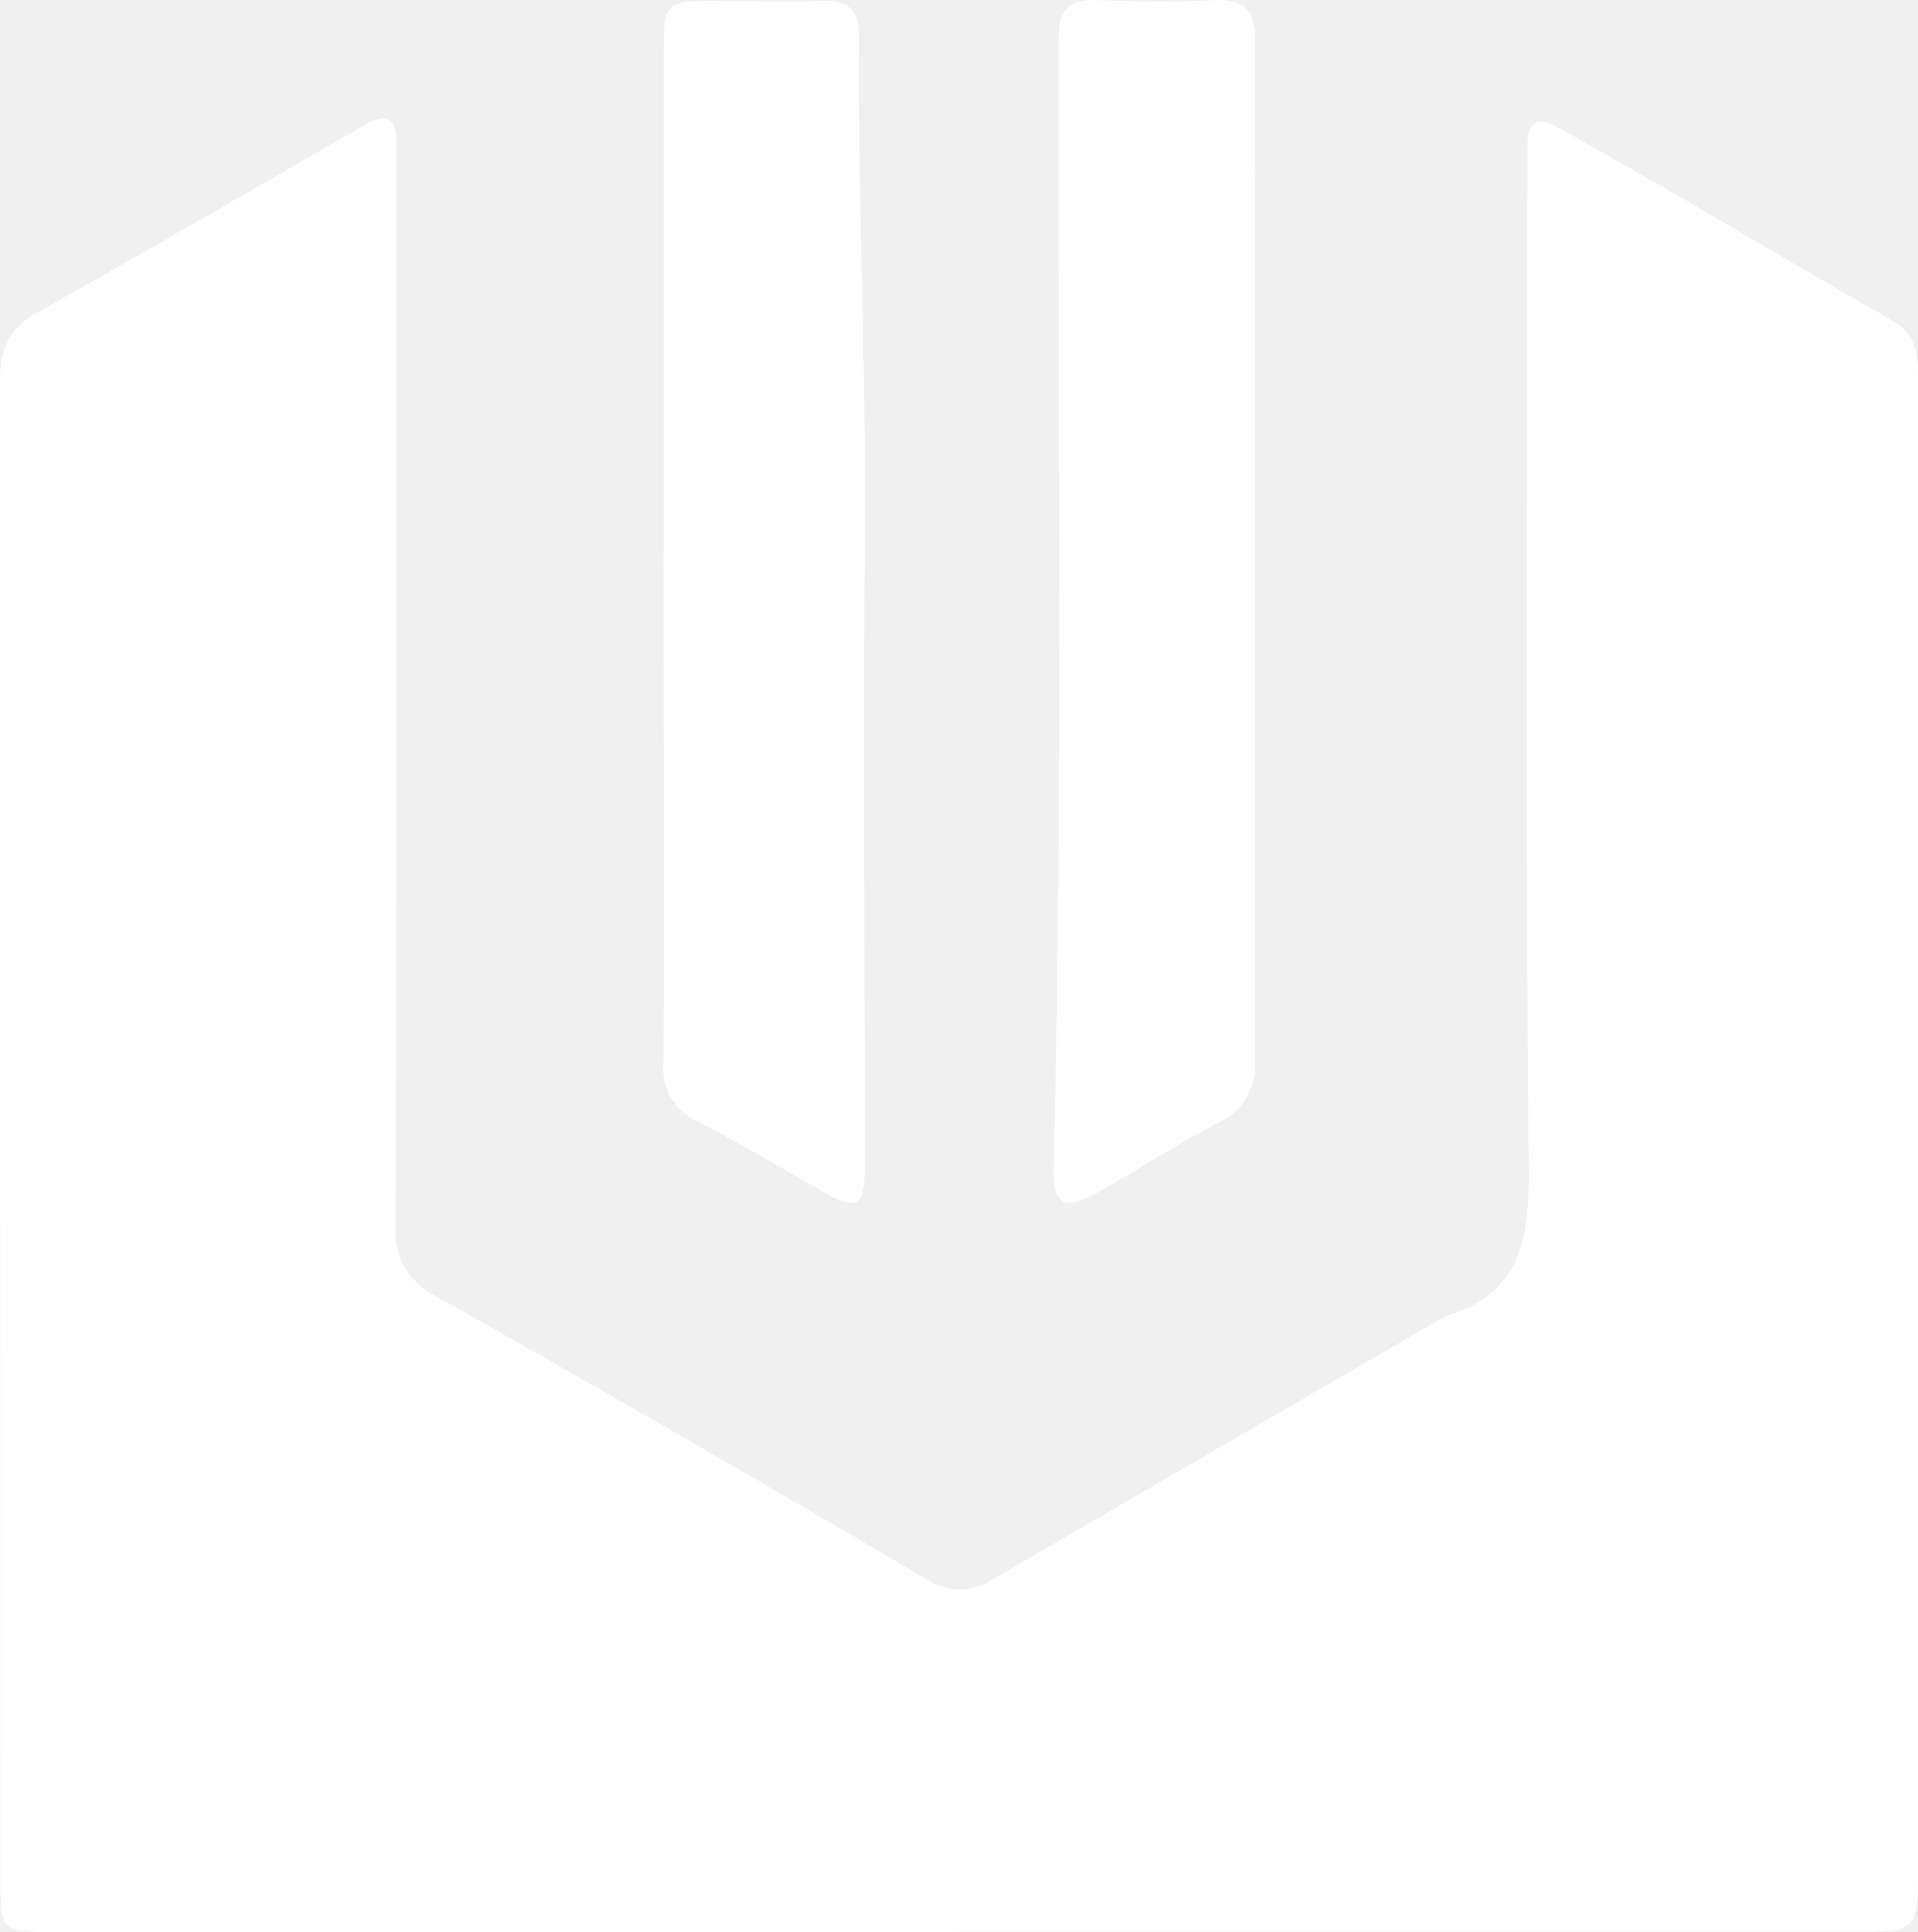
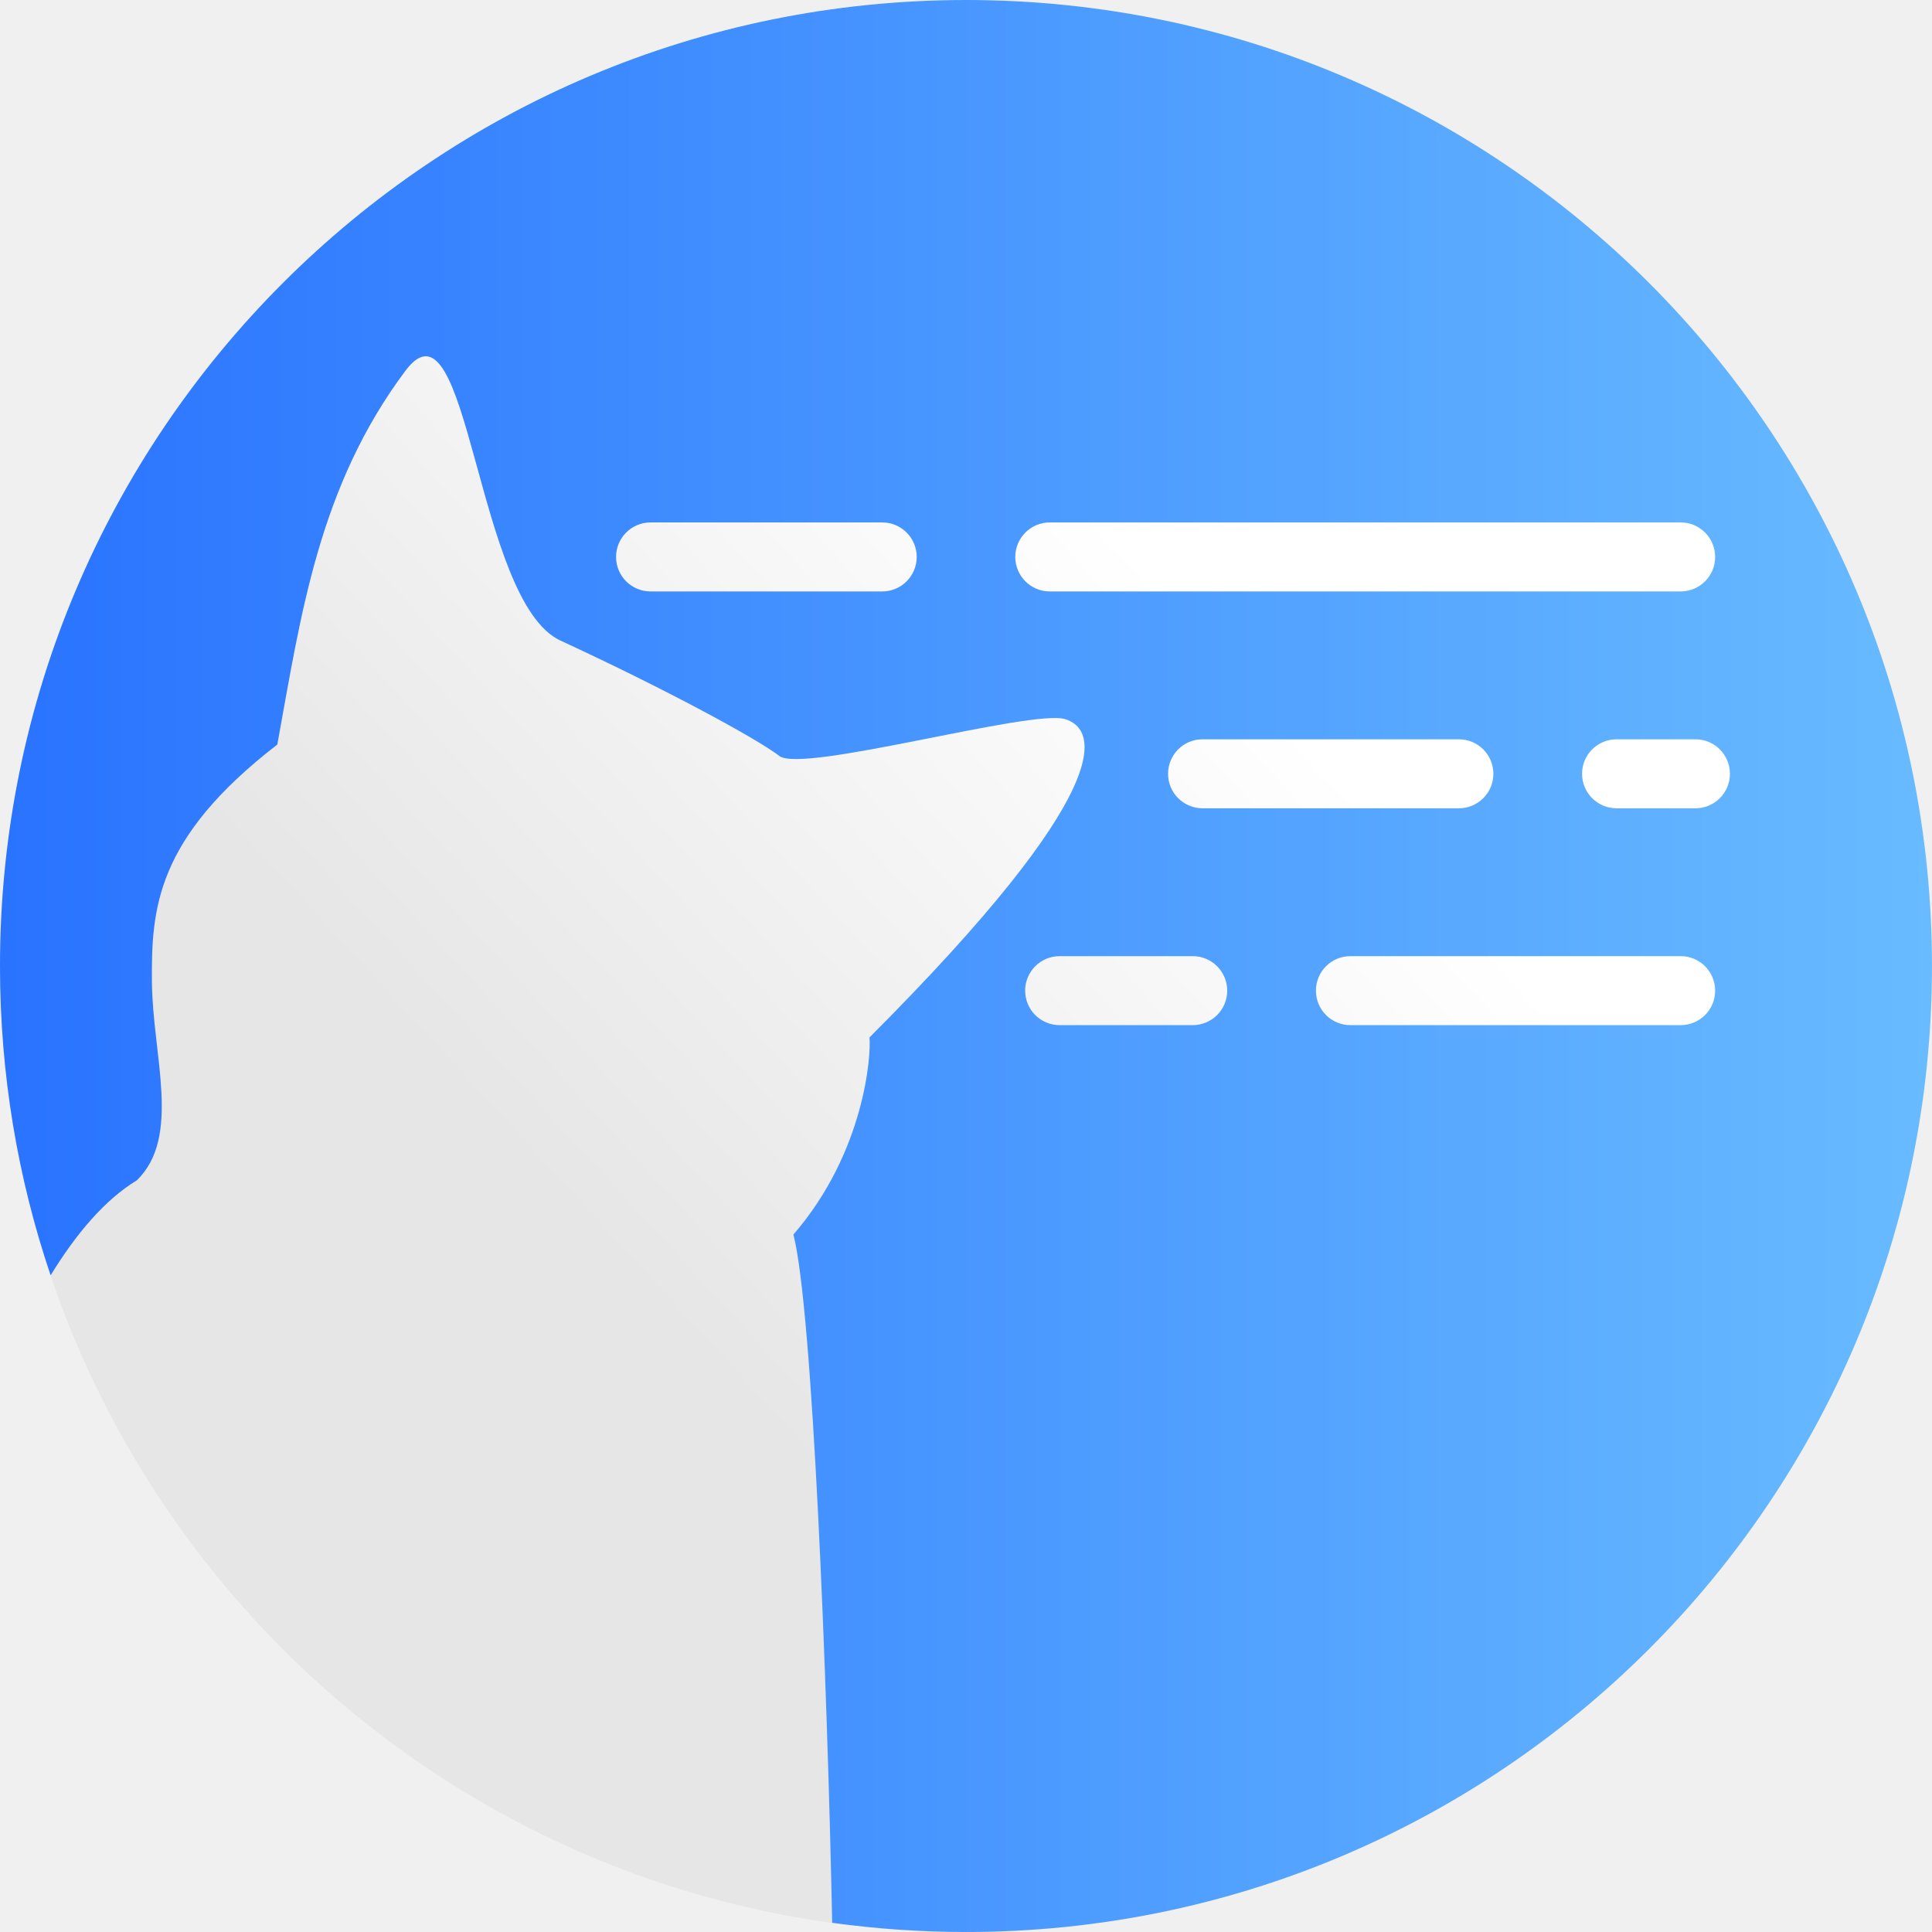
- <svg xmlns="http://www.w3.org/2000/svg" fill="#fff" viewBox="0 -0.019 149.66 150.749">
-   <path d="M74.59 150.73H4.11c-4 0-4.08-.08-4.08-4.15Q0 88.14 0 29.69c0-2.5.7-4.09 2.9-5.32 8.55-4.8 17-9.71 25.51-14.61 1.69-1 2.53-.64 2.52 1.38v2.28c0 27.38 0 54.77-.05 82.15a5.59 5.59 0 0 0 3.24 5.6Q53.3 112 72.3 123.2a4.62 4.62 0 0 0 5.18 0Q95 113 112.51 102.84a.92.92 0 0 1 .21-.13c6.06-1.78 6.63-6.17 6.57-11.77-.28-25.77-.12-51.56-.11-77.34v-2.28c0-1.83.8-2.29 2.38-1.4 2.65 1.48 5.31 3 7.93 4.49 6.06 3.52 12.08 7.11 18.17 10.58 1.79 1 2 2.49 2 4.27v117.15c0 4-.28 4.3-4.34 4.3H74.59z" />
-   <path d="M51.79 43.09V3.82C51.8.28 52 .07 55.5.05c2.87 0 5.74.09 8.61 0 2.23-.09 3 .84 2.93 3-.11 13 .56 26 .44 39-.15 16.21 0 32.43 0 48.64 0 3.66-.5 3.9-3.74 2-3.07-1.76-6.12-3.57-9.28-5.18a4.54 4.54 0 0 1-2.69-4.63c.08-13.26 0-26.52 0-39.77zM97.91 43.09v39.55a4.89 4.89 0 0 1-2.94 5c-3.22 1.66-6.25 3.69-9.42 5.45-2.51 1.39-3.41.87-3.33-2 .74-29.39.29-58.79.38-88.18 0-2.24.88-3 3-2.92 3 .11 6.08.16 9.12 0C97.31-.13 98 1 97.93 3.3c-.07 13.26 0 26.53 0 39.79z" />
+ <svg xmlns="http://www.w3.org/2000/svg" id="LOGO_x5F_CIRCLE" viewBox="0 0 1080 1080">
+   <defs>
+     <style>
+       .cls-1 {
+         fill: url(#Unbenannter_Verlauf_600);
+       }
+ 
+       .cls-2 {
+         fill: url(#Unbenannter_Verlauf_783);
+       }
+     </style>
+     <linearGradient id="Unbenannter_Verlauf_783" data-name="Unbenannter Verlauf 783" x1="350.48" y1="713.72" x2="707.63" y2="385.49" gradientUnits="userSpaceOnUse">
+       <stop offset="0" stop-color="#e6e6e6" />
+       <stop offset="1" stop-color="#fff" />
+     </linearGradient>
+     <linearGradient id="Unbenannter_Verlauf_600" data-name="Unbenannter Verlauf 600" x1="0" y1="540" x2="1080" y2="540" gradientUnits="userSpaceOnUse">
+       <stop offset="0" stop-color="#2973ff" />
+       <stop offset="1" stop-color="#68bbff" />
+     </linearGradient>
+   </defs>
+   <ellipse class="cls-2" cx="539.5" cy="540" rx="539.5" ry="540" />
+   <path class="cls-1" d="M540,0C241.76,0,0,241.76,0,540c0,60.48,9.95,118.64,28.3,172.91,14.19-23.17,30.23-42.17,48.09-53.03,25.15-24.12,8.9-70.06,8.54-110.73-.36-40.7,1.85-80.29,70.09-132.94,13.19-72.32,23.04-144.06,71.66-209,35.49-47.38,39.07,128.92,86.67,150.9,57.99,26.78,109.41,54.57,122.3,64.47,12.89,9.91,140.97-26.29,159.77-20.59,18.78,5.74,29.15,39.24-109.38,177.95,1.03,9.9-2.79,64.36-42.52,110.17,10.69,41.14,18.85,246.66,21.68,384.75,24.44,3.36,49.41,5.13,74.78,5.13,298.24,0,540-241.76,540-540S838.24,0,540,0ZM493.16,330.62h-129.49c-10.66,0-19.29-8.63-19.29-19.29s8.63-19.29,19.29-19.29h129.49c10.66,0,19.29,8.63,19.29,19.29s-8.63,19.29-19.29,19.29ZM586.84,330.62c-10.66,0-19.29-8.63-19.29-19.29s8.63-19.29,19.29-19.29h352.65c10.66,0,19.29,8.63,19.29,19.29s-8.63,19.29-19.29,19.29h-352.65ZM834.8,432.55c0,10.66-8.63,19.29-19.29,19.29h-143.27c-10.65,0-19.28-8.63-19.28-19.29s8.63-19.28,19.28-19.28h143.27c10.66,0,19.29,8.61,19.29,19.28ZM666.73,573.06h-74.38c-10.66,0-19.29-8.61-19.29-19.28s8.63-19.29,19.29-19.29h74.38c10.66,0,19.29,8.63,19.29,19.29s-8.63,19.28-19.29,19.28ZM939.49,573.06h-184.6c-10.66,0-19.28-8.61-19.28-19.28s8.61-19.29,19.28-19.29h184.6c10.66,0,19.29,8.63,19.29,19.29s-8.63,19.28-19.29,19.28ZM947.76,451.84h-44.09c-10.66,0-19.29-8.63-19.29-19.29s8.63-19.28,19.29-19.28h44.09c10.65,0,19.28,8.61,19.28,19.28s-8.63,19.29-19.28,19.29Z" />
</svg>
